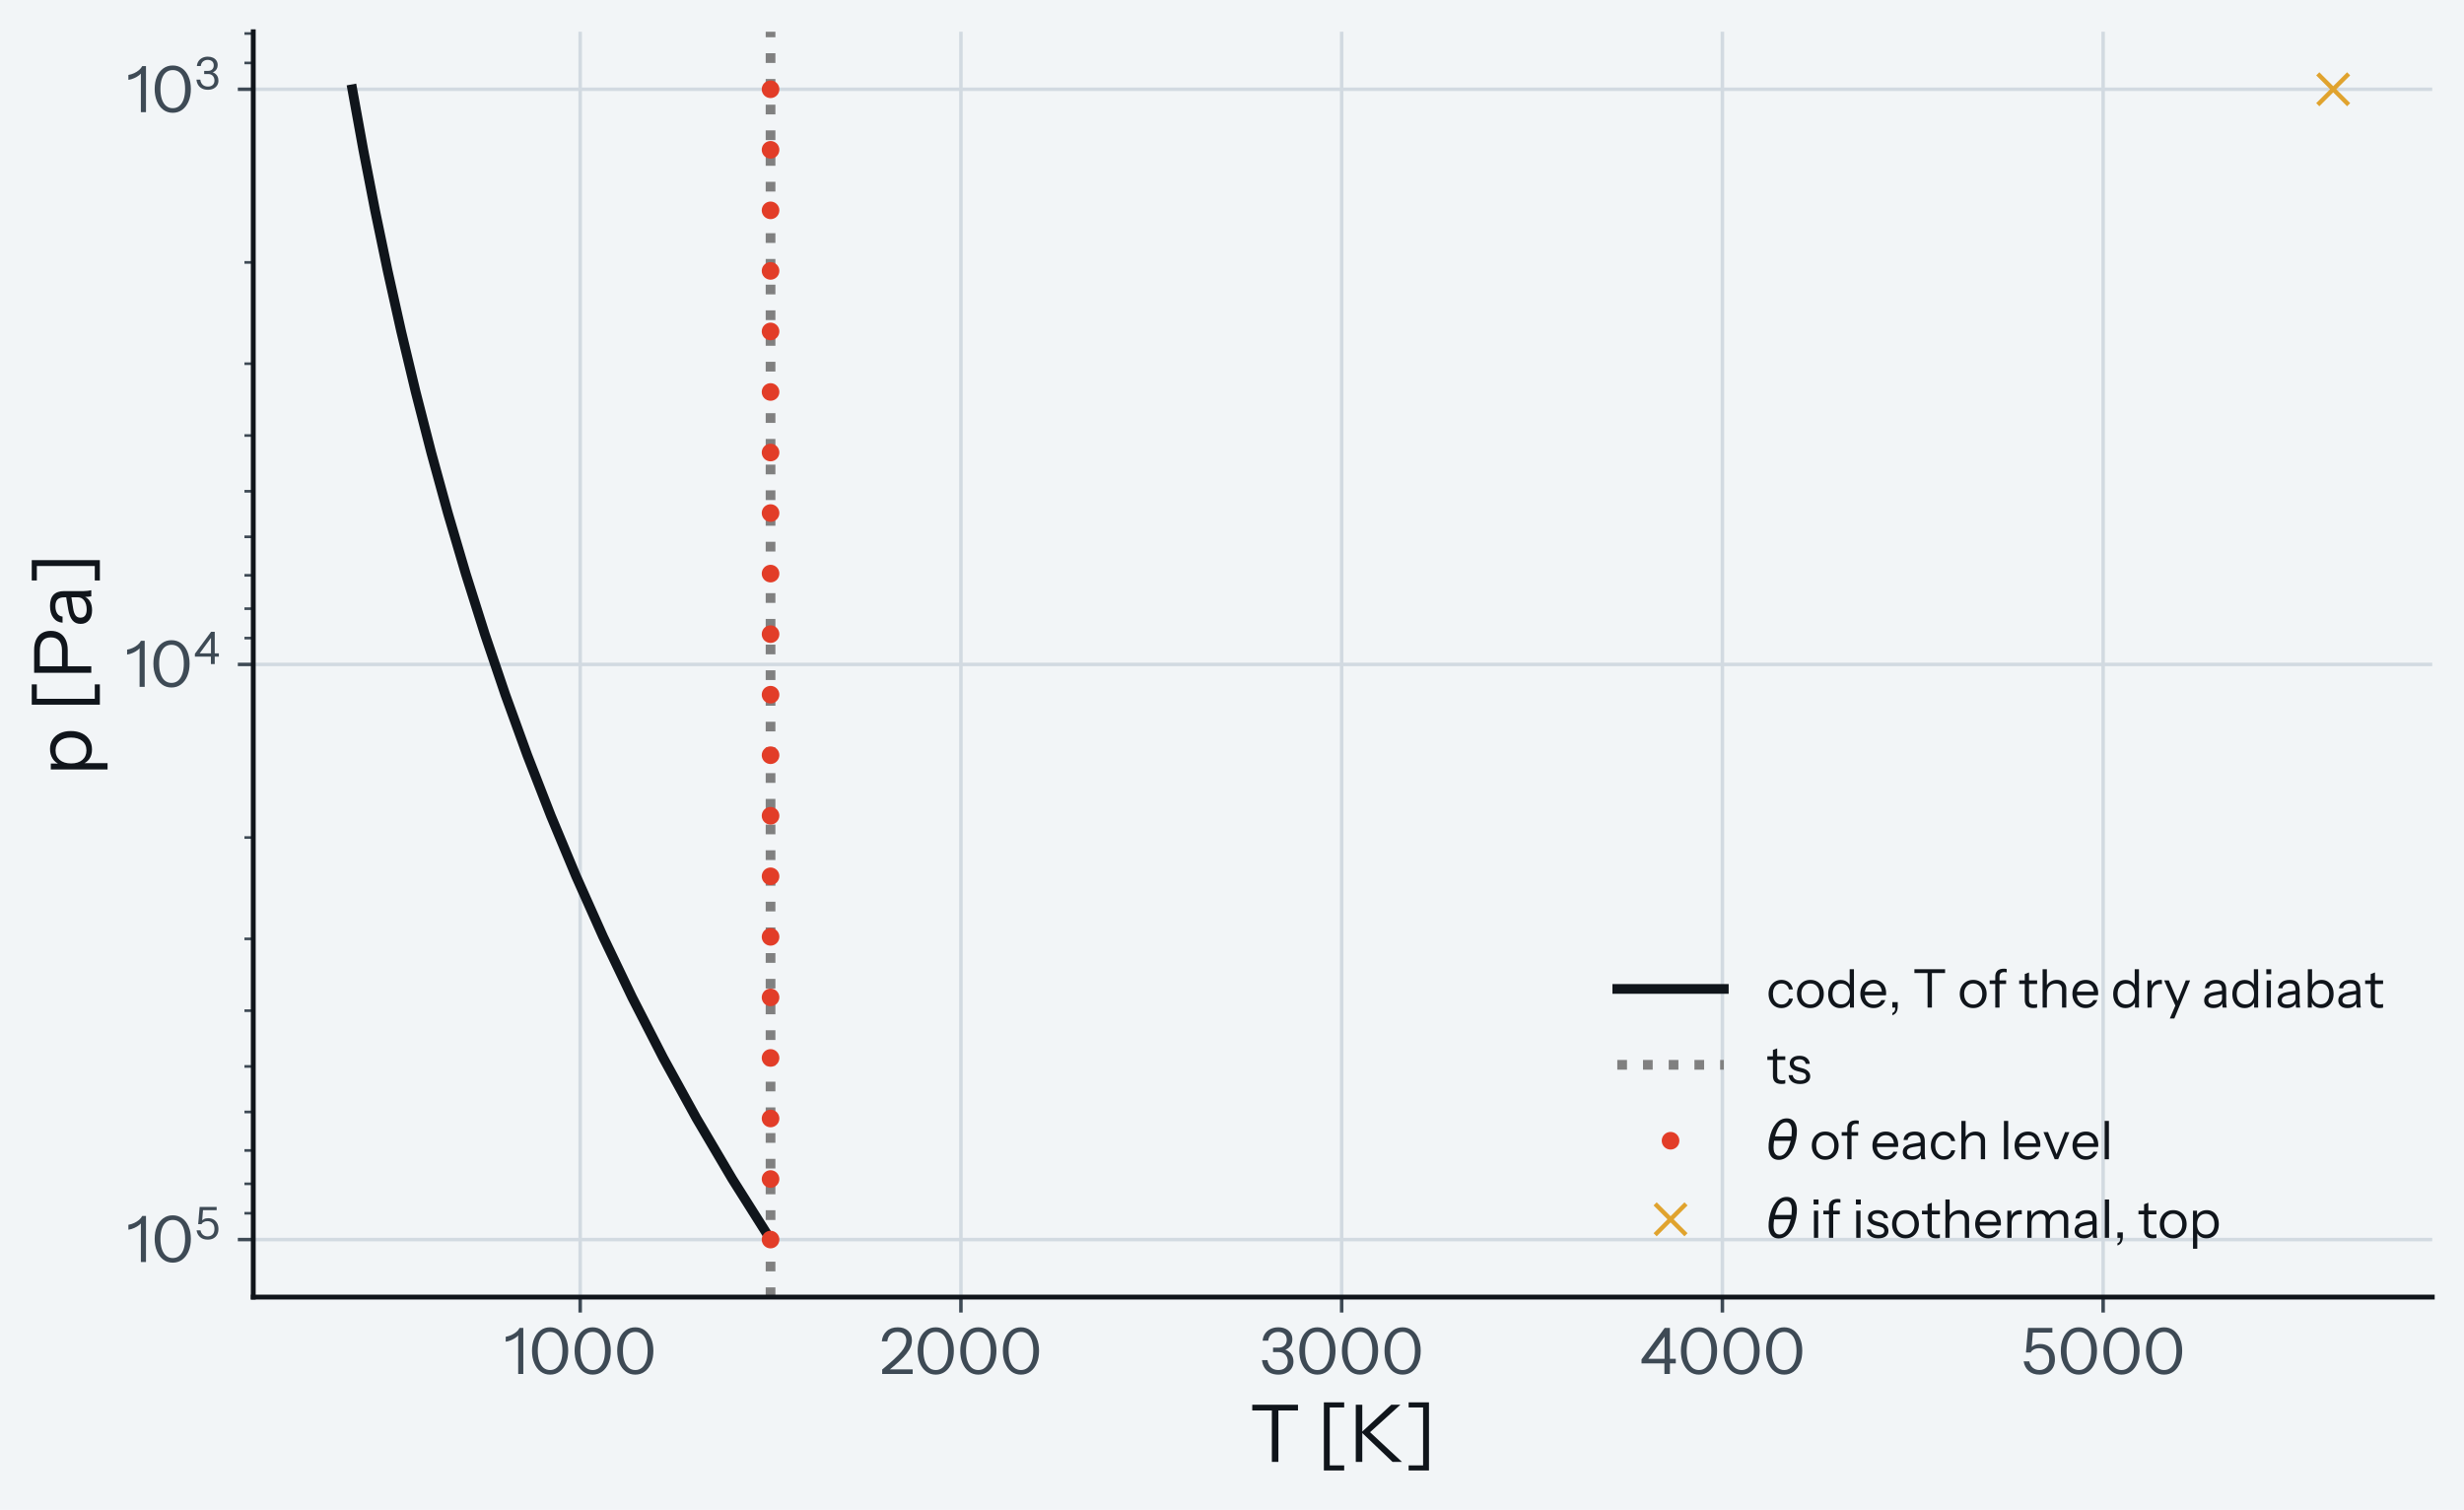
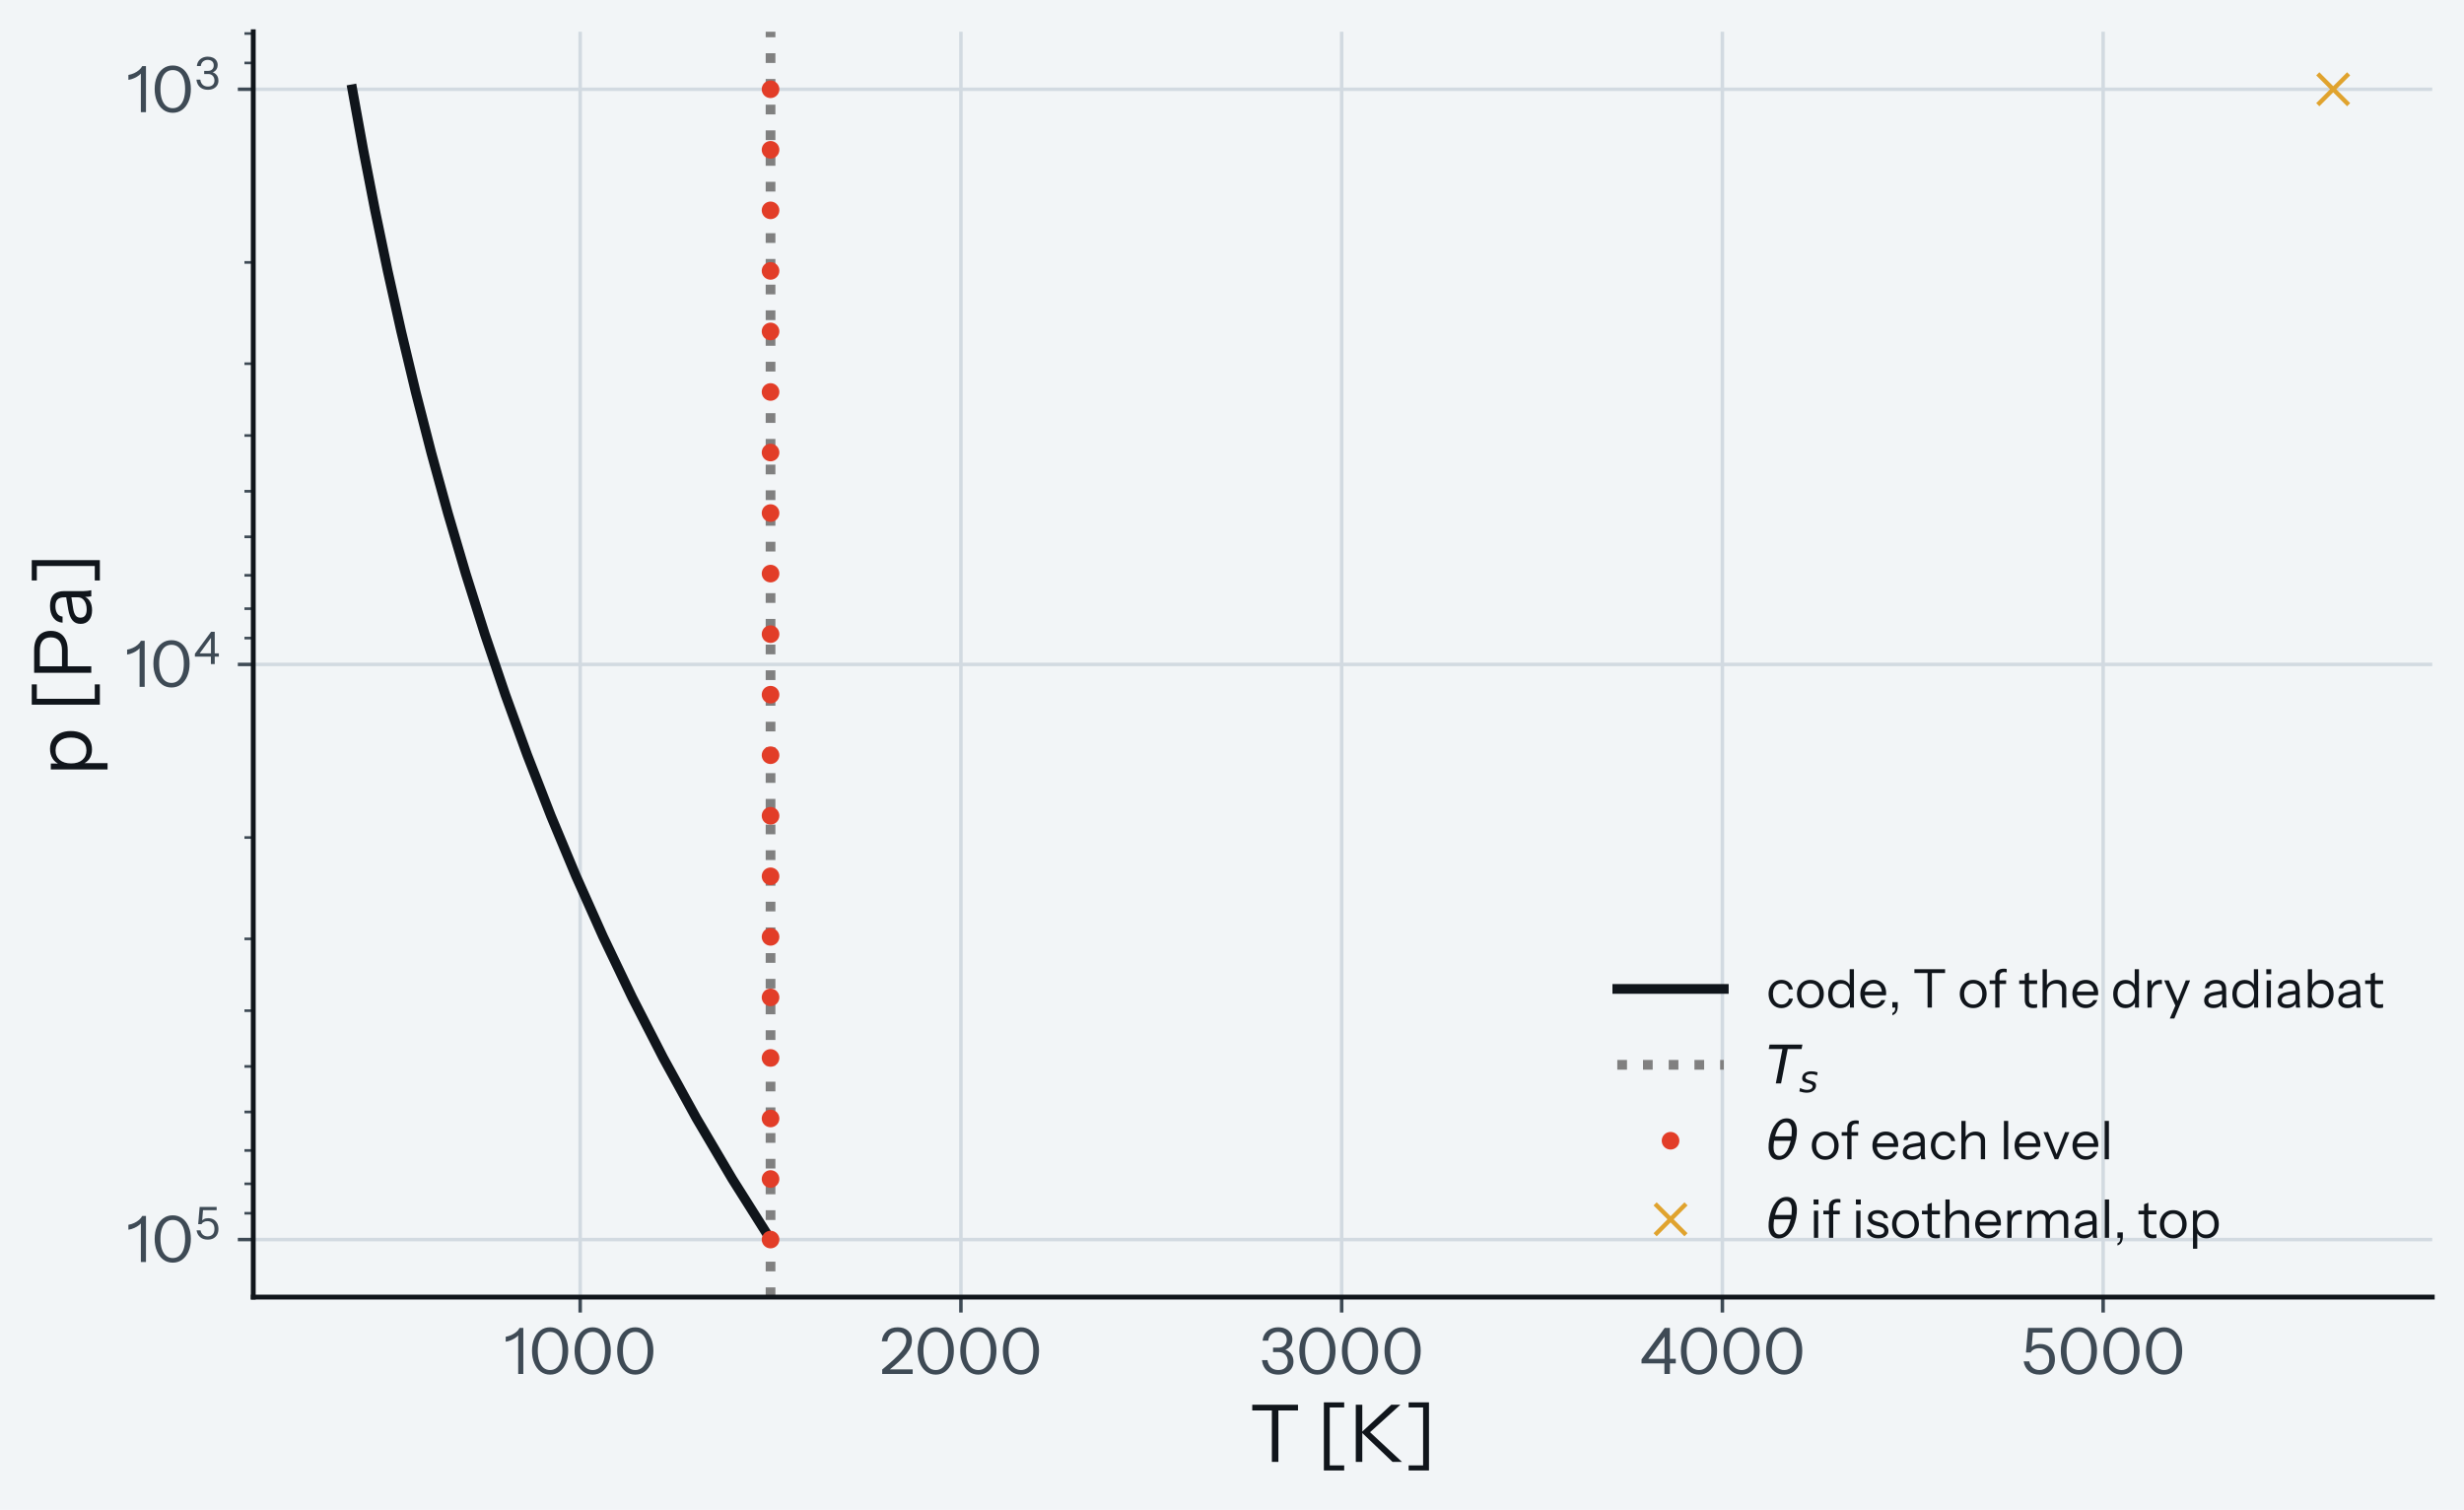
<svg xmlns="http://www.w3.org/2000/svg" xmlns:xlink="http://www.w3.org/1999/xlink" width="558.741pt" height="342.379pt" viewBox="0 0 558.741 342.379" version="1.1">
  <defs>
    <style type="text/css">*{stroke-linejoin: round; stroke-linecap: butt}</style>
  </defs>
  <g id="figure_1">
    <g id="patch_1">
      <path d="M 0 342.379  L 558.741 342.379  L 558.741 0  L 0 0  z " style="fill: #f2f5f7" />
    </g>
    <g id="axes_1">
      <g id="patch_2">
        <path d="M 57.43 294.116  L 551.541 294.116  L 551.541 7.2  L 57.43 7.2  z " style="fill: #f2f5f7" />
      </g>
      <g id="matplotlib.axis_1">
        <g id="xtick_1">
          <g id="line2d_1">
            <path d="M 131.564 294.116  L 131.564 7.2  " clip-path="url(#pf282d900e8)" style="fill: none; stroke: #d2dae1; stroke-width: 0.8; stroke-linecap: square" />
          </g>
          <g id="line2d_2">
            <defs>
              <path id="m2a301ba8c9" d="M 0 0  L 0 3.5  " style="stroke: #3e4a55; stroke-width: 0.8" />
            </defs>
            <g>
              <use xlink:href="#m2a301ba8c9" x="131.564" y="294.116" style="fill: #3e4a55; stroke: #3e4a55; stroke-width: 0.8" />
            </g>
          </g>
          <g id="text_1">
            <g style="fill: #3e4a55" transform="translate(114.2455 311.5564) scale(0.145 -0.145)">
              <defs>
                <path id="InstrumentSans-Regular-31" d="M 1440 0  L 1440 4083  L 1574 4051  Q 1498 3878 1280 3705  Q 1062 3533 777 3405  Q 493 3277 192 3232  L 192 3725  Q 493 3776 768 3904  Q 1043 4032 1257 4214  Q 1472 4397 1574 4608  L 1952 4608  L 1952 0  L 1440 0  z " transform="scale(0.015625)" />
                <path id="InstrumentSans-Regular-30" d="M 2131 -64  Q 1587 -64 1180 240  Q 774 544 547 1085  Q 320 1626 320 2323  Q 320 3021 544 3549  Q 768 4077 1177 4374  Q 1587 4672 2131 4672  Q 2675 4672 3081 4374  Q 3488 4077 3715 3549  Q 3942 3021 3942 2323  Q 3942 1619 3715 1081  Q 3488 544 3081 240  Q 2675 -64 2131 -64  z M 2131 397  Q 2522 397 2797 630  Q 3072 864 3219 1296  Q 3366 1728 3366 2330  Q 3366 2925 3222 3347  Q 3078 3770 2803 3990  Q 2528 4211 2131 4211  Q 1734 4211 1459 3987  Q 1184 3763 1040 3344  Q 896 2925 896 2330  Q 896 1728 1043 1293  Q 1190 858 1465 627  Q 1741 397 2131 397  z " transform="scale(0.015625)" />
              </defs>
              <use xlink:href="#InstrumentSans-Regular-31" />
              <use xlink:href="#InstrumentSans-Regular-30" transform="translate(39.09999 0)" />
              <use xlink:href="#InstrumentSans-Regular-30" transform="translate(105.7 0)" />
              <use xlink:href="#InstrumentSans-Regular-30" transform="translate(172.3 0)" />
            </g>
          </g>
        </g>
        <g id="xtick_2">
          <g id="line2d_3">
            <path d="M 217.901 294.116  L 217.901 7.2  " clip-path="url(#pf282d900e8)" style="fill: none; stroke: #d2dae1; stroke-width: 0.8; stroke-linecap: square" />
          </g>
          <g id="line2d_4">
            <g>
              <use xlink:href="#m2a301ba8c9" x="217.901" y="294.116" style="fill: #3e4a55; stroke: #3e4a55; stroke-width: 0.8" />
            </g>
          </g>
          <g id="text_2">
            <g style="fill: #3e4a55" transform="translate(199.4655 311.5564) scale(0.145 -0.145)">
              <defs>
                <path id="InstrumentSans-Regular-32" d="M 256 0  L 256 448  Q 947 1018 1411 1446  Q 1875 1875 2153 2208  Q 2432 2541 2550 2819  Q 2669 3098 2669 3366  Q 2669 3763 2432 3987  Q 2195 4211 1779 4211  Q 1350 4211 1088 3968  Q 826 3725 768 3270  L 218 3270  Q 282 3898 701 4285  Q 1120 4672 1818 4672  Q 2464 4672 2848 4326  Q 3232 3981 3232 3379  Q 3232 3053 3107 2726  Q 2982 2400 2697 2041  Q 2413 1683 1949 1251  Q 1485 819 800 275  L 678 461  L 3309 461  L 3309 0  L 256 0  z " transform="scale(0.015625)" />
              </defs>
              <use xlink:href="#InstrumentSans-Regular-32" />
              <use xlink:href="#InstrumentSans-Regular-30" transform="translate(54.49999 0)" />
              <use xlink:href="#InstrumentSans-Regular-30" transform="translate(121.1 0)" />
              <use xlink:href="#InstrumentSans-Regular-30" transform="translate(187.7 0)" />
            </g>
          </g>
        </g>
        <g id="xtick_3">
          <g id="line2d_5">
            <path d="M 304.238 294.116  L 304.238 7.2  " clip-path="url(#pf282d900e8)" style="fill: none; stroke: #d2dae1; stroke-width: 0.8; stroke-linecap: square" />
          </g>
          <g id="line2d_6">
            <g>
              <use xlink:href="#m2a301ba8c9" x="304.238" y="294.116" style="fill: #3e4a55; stroke: #3e4a55; stroke-width: 0.8" />
            </g>
          </g>
          <g id="text_3">
            <g style="fill: #3e4a55" transform="translate(285.5918 311.5564) scale(0.145 -0.145)">
              <defs>
                <path id="InstrumentSans-Regular-33" d="M 1894 -64  Q 1434 -64 1085 105  Q 736 275 521 601  Q 307 928 256 1389  L 806 1389  Q 877 909 1158 653  Q 1440 397 1901 397  Q 2336 397 2585 627  Q 2835 858 2835 1254  Q 2835 1670 2592 1929  Q 2349 2189 1939 2189  L 1363 2189  L 1363 2637  L 1920 2637  Q 2291 2637 2512 2851  Q 2733 3066 2733 3424  Q 2733 3802 2499 4006  Q 2266 4211 1869 4211  Q 1478 4211 1203 3984  Q 928 3757 877 3334  L 320 3334  Q 358 3744 563 4041  Q 768 4339 1110 4505  Q 1453 4672 1882 4672  Q 2298 4672 2618 4525  Q 2938 4378 3117 4106  Q 3296 3834 3296 3469  Q 3296 3142 3149 2892  Q 3002 2643 2749 2502  Q 2496 2362 2170 2362  L 2131 2496  Q 2522 2496 2806 2333  Q 3091 2170 3248 1888  Q 3405 1606 3405 1235  Q 3405 851 3213 556  Q 3021 262 2681 99  Q 2342 -64 1894 -64  z " transform="scale(0.015625)" />
              </defs>
              <use xlink:href="#InstrumentSans-Regular-33" />
              <use xlink:href="#InstrumentSans-Regular-30" transform="translate(57.39999 0)" />
              <use xlink:href="#InstrumentSans-Regular-30" transform="translate(124 0)" />
              <use xlink:href="#InstrumentSans-Regular-30" transform="translate(190.6 0)" />
            </g>
          </g>
        </g>
        <g id="xtick_4">
          <g id="line2d_7">
            <path d="M 390.575 294.116  L 390.575 7.2  " clip-path="url(#pf282d900e8)" style="fill: none; stroke: #d2dae1; stroke-width: 0.8; stroke-linecap: square" />
          </g>
          <g id="line2d_8">
            <g>
              <use xlink:href="#m2a301ba8c9" x="390.575" y="294.116" style="fill: #3e4a55; stroke: #3e4a55; stroke-width: 0.8" />
            </g>
          </g>
          <g id="text_4">
            <g style="fill: #3e4a55" transform="translate(371.7407 311.5564) scale(0.145 -0.145)">
              <defs>
                <path id="InstrumentSans-Regular-34" d="M 2509 0  L 2509 1216  L 2522 1344  L 2522 3974  L 2694 3974  L 749 1312  L 576 1523  L 3648 1523  L 3648 1062  L 218 1062  L 218 1459  L 2534 4608  L 3059 4608  L 3059 0  L 2509 0  z " transform="scale(0.015625)" />
              </defs>
              <use xlink:href="#InstrumentSans-Regular-34" />
              <use xlink:href="#InstrumentSans-Regular-30" transform="translate(59.99999 0)" />
              <use xlink:href="#InstrumentSans-Regular-30" transform="translate(126.6 0)" />
              <use xlink:href="#InstrumentSans-Regular-30" transform="translate(193.2 0)" />
            </g>
          </g>
        </g>
        <g id="xtick_5">
          <g id="line2d_9">
            <path d="M 476.912 294.116  L 476.912 7.2  " clip-path="url(#pf282d900e8)" style="fill: none; stroke: #d2dae1; stroke-width: 0.8; stroke-linecap: square" />
          </g>
          <g id="line2d_10">
            <g>
              <use xlink:href="#m2a301ba8c9" x="476.912" y="294.116" style="fill: #3e4a55; stroke: #3e4a55; stroke-width: 0.8" />
            </g>
          </g>
          <g id="text_5">
            <g style="fill: #3e4a55" transform="translate(458.2658 311.5564) scale(0.145 -0.145)">
              <defs>
                <path id="InstrumentSans-Regular-35" d="M 1869 -64  Q 1184 -64 774 304  Q 365 672 275 1261  L 838 1261  Q 922 845 1194 621  Q 1466 397 1856 397  Q 2266 397 2550 653  Q 2835 909 2835 1466  Q 2835 2022 2550 2300  Q 2266 2579 1830 2579  Q 1517 2579 1286 2451  Q 1056 2323 979 2150  L 506 2150  L 717 4608  L 3149 4608  L 3149 4147  L 1030 4147  L 1210 4339  L 1062 2483  L 941 2528  Q 1056 2720 1312 2861  Q 1568 3002 1939 3002  Q 2368 3002 2697 2816  Q 3027 2630 3216 2288  Q 3405 1946 3405 1466  Q 3405 986 3216 643  Q 3027 301 2684 118  Q 2342 -64 1869 -64  z " transform="scale(0.015625)" />
              </defs>
              <use xlink:href="#InstrumentSans-Regular-35" />
              <use xlink:href="#InstrumentSans-Regular-30" transform="translate(57.39999 0)" />
              <use xlink:href="#InstrumentSans-Regular-30" transform="translate(124 0)" />
              <use xlink:href="#InstrumentSans-Regular-30" transform="translate(190.6 0)" />
            </g>
          </g>
        </g>
        <g id="text_6">
          <g style="fill: #10151b" transform="translate(283.3185 331.4889) scale(0.18 -0.18)">
            <defs>
              <path id="InstrumentSans-Regular-54" d="M 1811 0  L 1811 4147  L 230 4147  L 230 4608  L 3917 4608  L 3917 4147  L 2336 4147  L 2336 0  L 1811 0  z " transform="scale(0.015625)" />
              <path id="InstrumentSans-Regular-20" transform="scale(0.015625)" />
              <path id="InstrumentSans-Regular-5b" d="M 576 -691  L 576 4800  L 2214 4800  L 2214 4390  L 1050 4390  L 1050 -282  L 2214 -282  L 2214 -691  L 576 -691  z " transform="scale(0.015625)" />
              <path id="InstrumentSans-Regular-4b" d="M 550 0  L 550 4608  L 1075 4608  L 1075 0  L 550 0  z M 1018 2394  L 3411 4608  L 4147 4608  L 1702 2394  L 1018 2394  z M 3514 0  L 1005 2394  L 1702 2394  L 4275 0  L 3514 0  z " transform="scale(0.015625)" />
              <path id="InstrumentSans-Regular-5d" d="M 2022 4800  L 2022 -691  L 384 -691  L 384 -282  L 1549 -282  L 1549 4390  L 384 4390  L 384 4800  L 2022 4800  z " transform="scale(0.015625)" />
            </defs>
            <use xlink:href="#InstrumentSans-Regular-54" />
            <use xlink:href="#InstrumentSans-Regular-20" transform="translate(64.79999 0)" />
            <use xlink:href="#InstrumentSans-Regular-5b" transform="translate(84.79997 0)" />
            <use xlink:href="#InstrumentSans-Regular-4b" transform="translate(125.4 0)" />
            <use xlink:href="#InstrumentSans-Regular-5d" transform="translate(194.5999 0)" />
          </g>
        </g>
      </g>
      <g id="matplotlib.axis_2">
        <g id="ytick_1">
          <g id="line2d_11">
            <path d="M 57.43 20.242  L 551.541 20.242  " clip-path="url(#pf282d900e8)" style="fill: none; stroke: #d2dae1; stroke-width: 0.8; stroke-linecap: square" />
          </g>
          <g id="line2d_12">
            <defs>
              <path id="me776a80f98" d="M 0 0  L -3.5 0  " style="stroke: #3e4a55; stroke-width: 0.8" />
            </defs>
            <g>
              <use xlink:href="#me776a80f98" x="57.43" y="20.242" style="fill: #3e4a55; stroke: #3e4a55; stroke-width: 0.8" />
            </g>
          </g>
          <g id="text_7">
            <g style="fill: #3e4a55" transform="translate(28.68 25.46165) scale(0.145 -0.145)">
              <use xlink:href="#InstrumentSans-Regular-31" transform="translate(0 0.2)" />
              <use xlink:href="#InstrumentSans-Regular-30" transform="translate(39.09999 0.2)" />
              <use xlink:href="#InstrumentSans-Regular-33" transform="translate(106.5925 35.9) scale(0.7)" />
            </g>
          </g>
        </g>
        <g id="ytick_2">
          <g id="line2d_13">
            <path d="M 57.43 150.658  L 551.541 150.658  " clip-path="url(#pf282d900e8)" style="fill: none; stroke: #d2dae1; stroke-width: 0.8; stroke-linecap: square" />
          </g>
          <g id="line2d_14">
            <g>
              <use xlink:href="#me776a80f98" x="57.43" y="150.658" style="fill: #3e4a55; stroke: #3e4a55; stroke-width: 0.8" />
            </g>
          </g>
          <g id="text_8">
            <g style="fill: #3e4a55" transform="translate(28.39 155.8782) scale(0.145 -0.145)">
              <use xlink:href="#InstrumentSans-Regular-31" transform="translate(0 0.9)" />
              <use xlink:href="#InstrumentSans-Regular-30" transform="translate(39.09999 0.9)" />
              <use xlink:href="#InstrumentSans-Regular-34" transform="translate(106.5925 36.6) scale(0.7)" />
            </g>
          </g>
        </g>
        <g id="ytick_3">
          <g id="line2d_15">
            <path d="M 57.43 281.075  L 551.541 281.075  " clip-path="url(#pf282d900e8)" style="fill: none; stroke: #d2dae1; stroke-width: 0.8; stroke-linecap: square" />
          </g>
          <g id="line2d_16">
            <g>
              <use xlink:href="#me776a80f98" x="57.43" y="281.075" style="fill: #3e4a55; stroke: #3e4a55; stroke-width: 0.8" />
            </g>
          </g>
          <g id="text_9">
            <g style="fill: #3e4a55" transform="translate(28.68 286.2947) scale(0.145 -0.145)">
              <use xlink:href="#InstrumentSans-Regular-31" transform="translate(0 0.9)" />
              <use xlink:href="#InstrumentSans-Regular-30" transform="translate(39.09999 0.9)" />
              <use xlink:href="#InstrumentSans-Regular-35" transform="translate(106.5925 36.6) scale(0.7)" />
            </g>
          </g>
        </g>
        <g id="ytick_4">
          <g id="line2d_17">
            <defs>
              <path id="mc28c0771e6" d="M 0 0  L -2 0  " style="stroke: #3e4a55; stroke-width: 0.6" />
            </defs>
            <g>
              <use xlink:href="#mc28c0771e6" x="57.43" y="7.603" style="fill: #3e4a55; stroke: #3e4a55; stroke-width: 0.6" />
            </g>
          </g>
        </g>
        <g id="ytick_5">
          <g id="line2d_18">
            <g>
              <use xlink:href="#mc28c0771e6" x="57.43" y="14.274" style="fill: #3e4a55; stroke: #3e4a55; stroke-width: 0.6" />
            </g>
          </g>
        </g>
        <g id="ytick_6">
          <g id="line2d_19">
            <g>
              <use xlink:href="#mc28c0771e6" x="57.43" y="59.501" style="fill: #3e4a55; stroke: #3e4a55; stroke-width: 0.6" />
            </g>
          </g>
        </g>
        <g id="ytick_7">
          <g id="line2d_20">
            <g>
              <use xlink:href="#mc28c0771e6" x="57.43" y="82.466" style="fill: #3e4a55; stroke: #3e4a55; stroke-width: 0.6" />
            </g>
          </g>
        </g>
        <g id="ytick_8">
          <g id="line2d_21">
            <g>
              <use xlink:href="#mc28c0771e6" x="57.43" y="98.76" style="fill: #3e4a55; stroke: #3e4a55; stroke-width: 0.6" />
            </g>
          </g>
        </g>
        <g id="ytick_9">
          <g id="line2d_22">
            <g>
              <use xlink:href="#mc28c0771e6" x="57.43" y="111.399" style="fill: #3e4a55; stroke: #3e4a55; stroke-width: 0.6" />
            </g>
          </g>
        </g>
        <g id="ytick_10">
          <g id="line2d_23">
            <g>
              <use xlink:href="#mc28c0771e6" x="57.43" y="121.725" style="fill: #3e4a55; stroke: #3e4a55; stroke-width: 0.6" />
            </g>
          </g>
        </g>
        <g id="ytick_11">
          <g id="line2d_24">
            <g>
              <use xlink:href="#mc28c0771e6" x="57.43" y="130.456" style="fill: #3e4a55; stroke: #3e4a55; stroke-width: 0.6" />
            </g>
          </g>
        </g>
        <g id="ytick_12">
          <g id="line2d_25">
            <g>
              <use xlink:href="#mc28c0771e6" x="57.43" y="138.02" style="fill: #3e4a55; stroke: #3e4a55; stroke-width: 0.6" />
            </g>
          </g>
        </g>
        <g id="ytick_13">
          <g id="line2d_26">
            <g>
              <use xlink:href="#mc28c0771e6" x="57.43" y="144.691" style="fill: #3e4a55; stroke: #3e4a55; stroke-width: 0.6" />
            </g>
          </g>
        </g>
        <g id="ytick_14">
          <g id="line2d_27">
            <g>
              <use xlink:href="#mc28c0771e6" x="57.43" y="189.917" style="fill: #3e4a55; stroke: #3e4a55; stroke-width: 0.6" />
            </g>
          </g>
        </g>
        <g id="ytick_15">
          <g id="line2d_28">
            <g>
              <use xlink:href="#mc28c0771e6" x="57.43" y="212.883" style="fill: #3e4a55; stroke: #3e4a55; stroke-width: 0.6" />
            </g>
          </g>
        </g>
        <g id="ytick_16">
          <g id="line2d_29">
            <g>
              <use xlink:href="#mc28c0771e6" x="57.43" y="229.177" style="fill: #3e4a55; stroke: #3e4a55; stroke-width: 0.6" />
            </g>
          </g>
        </g>
        <g id="ytick_17">
          <g id="line2d_30">
            <g>
              <use xlink:href="#mc28c0771e6" x="57.43" y="241.815" style="fill: #3e4a55; stroke: #3e4a55; stroke-width: 0.6" />
            </g>
          </g>
        </g>
        <g id="ytick_18">
          <g id="line2d_31">
            <g>
              <use xlink:href="#mc28c0771e6" x="57.43" y="252.142" style="fill: #3e4a55; stroke: #3e4a55; stroke-width: 0.6" />
            </g>
          </g>
        </g>
        <g id="ytick_19">
          <g id="line2d_32">
            <g>
              <use xlink:href="#mc28c0771e6" x="57.43" y="260.873" style="fill: #3e4a55; stroke: #3e4a55; stroke-width: 0.6" />
            </g>
          </g>
        </g>
        <g id="ytick_20">
          <g id="line2d_33">
            <g>
              <use xlink:href="#mc28c0771e6" x="57.43" y="268.436" style="fill: #3e4a55; stroke: #3e4a55; stroke-width: 0.6" />
            </g>
          </g>
        </g>
        <g id="ytick_21">
          <g id="line2d_34">
            <g>
              <use xlink:href="#mc28c0771e6" x="57.43" y="275.107" style="fill: #3e4a55; stroke: #3e4a55; stroke-width: 0.6" />
            </g>
          </g>
        </g>
        <g id="text_10">
          <g style="fill: #10151b" transform="translate(20.7 175.9187) rotate(-90) scale(0.18 -0.18)">
            <defs>
              <path id="InstrumentSans-Regular-70" d="M 2125 -58  Q 1664 -58 1350 166  Q 1037 390 922 800  L 1024 813  L 1024 -1312  L 512 -1312  L 512 3264  L 992 3264  L 992 2502  L 922 2522  Q 1043 2899 1382 3113  Q 1722 3328 2170 3328  Q 2605 3328 2928 3117  Q 3251 2906 3430 2528  Q 3610 2150 3610 1645  Q 3610 1133 3424 749  Q 3238 365 2905 153  Q 2573 -58 2125 -58  z M 2048 390  Q 2534 390 2809 726  Q 3085 1062 3085 1645  Q 3085 2221 2809 2550  Q 2534 2880 2048 2880  Q 1562 2880 1280 2544  Q 998 2208 998 1626  Q 998 1056 1280 723  Q 1562 390 2048 390  z " transform="scale(0.015625)" />
              <path id="InstrumentSans-Regular-50" d="M 550 0  L 550 4608  L 2381 4608  Q 2874 4608 3219 4448  Q 3565 4288 3747 3987  Q 3930 3686 3930 3264  Q 3930 2842 3747 2538  Q 3565 2234 3219 2067  Q 2874 1901 2381 1901  L 934 1901  L 934 2362  L 2362 2362  Q 2874 2362 3139 2595  Q 3405 2829 3405 3264  Q 3405 3699 3142 3923  Q 2880 4147 2362 4147  L 1075 4147  L 1075 0  L 550 0  z " transform="scale(0.015625)" />
              <path id="InstrumentSans-Regular-61" d="M 2515 0  Q 2490 109 2480 249  Q 2470 390 2470 608  L 2438 608  L 2438 2170  Q 2438 2541 2268 2717  Q 2099 2893 1722 2893  Q 1350 2893 1129 2742  Q 909 2592 883 2317  L 390 2317  Q 422 2790 787 3059  Q 1152 3328 1741 3328  Q 2349 3328 2643 3040  Q 2938 2752 2938 2176  L 2938 608  Q 2938 467 2957 316  Q 2976 166 3008 0  L 2515 0  z M 1395 -64  Q 890 -64 592 182  Q 294 429 294 858  Q 294 1286 588 1523  Q 883 1760 1446 1856  L 2586 2048  L 2586 1626  L 1523 1459  Q 1165 1402 979 1267  Q 794 1133 794 877  Q 794 627 963 499  Q 1133 371 1466 371  Q 1894 371 2166 566  Q 2438 762 2438 1075  L 2522 621  Q 2419 294 2121 115  Q 1824 -64 1395 -64  z " transform="scale(0.015625)" />
            </defs>
            <use xlink:href="#InstrumentSans-Regular-70" />
            <use xlink:href="#InstrumentSans-Regular-20" transform="translate(60.59999 0)" />
            <use xlink:href="#InstrumentSans-Regular-5b" transform="translate(80.59998 0)" />
            <use xlink:href="#InstrumentSans-Regular-50" transform="translate(121.2 0)" />
            <use xlink:href="#InstrumentSans-Regular-61" transform="translate(186.8 0)" />
            <use xlink:href="#InstrumentSans-Regular-5d" transform="translate(240.0999 0)" />
          </g>
        </g>
      </g>
      <g id="line2d_35">
        <path d="M 79.89 20.242  L 82.38 33.97  L 85.048 47.698  L 87.909 61.426  L 90.975 75.154  L 94.261 88.882  L 97.784 102.61  L 101.559 116.338  L 105.606 130.066  L 109.943 143.794  L 114.592 157.522  L 119.574 171.25  L 124.915 184.978  L 130.64 198.706  L 136.775 212.434  L 143.351 226.162  L 150.4 239.891  L 157.955 253.619  L 166.053 267.347  L 174.732 281.075  " clip-path="url(#pf282d900e8)" style="fill: none; stroke: #10151b; stroke-width: 2.2; stroke-linecap: square" />
      </g>
      <g id="line2d_36">
        <path d="M 174.732 294.116  L 174.732 7.2  " clip-path="url(#pf282d900e8)" style="fill: none; stroke-dasharray: 2.2,3.63; stroke-dashoffset: 0; stroke: #808080; stroke-width: 2.2" />
      </g>
      <g id="line2d_37">
        <defs>
          <path id="m334d808403" d="M 0 1.5  C 0.398 1.5 0.779 1.342 1.061 1.061  C 1.342 0.779 1.5 0.398 1.5 0  C 1.5 -0.398 1.342 -0.779 1.061 -1.061  C 0.779 -1.342 0.398 -1.5 0 -1.5  C -0.398 -1.5 -0.779 -1.342 -1.061 -1.061  C -1.342 -0.779 -1.5 -0.398 -1.5 0  C -1.5 0.398 -1.342 0.779 -1.061 1.061  C -0.779 1.342 -0.398 1.5 0 1.5  z " style="stroke: #e23d28" />
        </defs>
        <g clip-path="url(#pf282d900e8)">
          <use xlink:href="#m334d808403" x="174.732" y="20.242" style="fill: #e23d28; stroke: #e23d28" />
          <use xlink:href="#m334d808403" x="174.732" y="33.97" style="fill: #e23d28; stroke: #e23d28" />
          <use xlink:href="#m334d808403" x="174.732" y="47.698" style="fill: #e23d28; stroke: #e23d28" />
          <use xlink:href="#m334d808403" x="174.732" y="61.426" style="fill: #e23d28; stroke: #e23d28" />
          <use xlink:href="#m334d808403" x="174.732" y="75.154" style="fill: #e23d28; stroke: #e23d28" />
          <use xlink:href="#m334d808403" x="174.732" y="88.882" style="fill: #e23d28; stroke: #e23d28" />
          <use xlink:href="#m334d808403" x="174.732" y="102.61" style="fill: #e23d28; stroke: #e23d28" />
          <use xlink:href="#m334d808403" x="174.732" y="116.338" style="fill: #e23d28; stroke: #e23d28" />
          <use xlink:href="#m334d808403" x="174.732" y="130.066" style="fill: #e23d28; stroke: #e23d28" />
          <use xlink:href="#m334d808403" x="174.732" y="143.794" style="fill: #e23d28; stroke: #e23d28" />
          <use xlink:href="#m334d808403" x="174.732" y="157.522" style="fill: #e23d28; stroke: #e23d28" />
          <use xlink:href="#m334d808403" x="174.732" y="171.25" style="fill: #e23d28; stroke: #e23d28" />
          <use xlink:href="#m334d808403" x="174.732" y="184.978" style="fill: #e23d28; stroke: #e23d28" />
          <use xlink:href="#m334d808403" x="174.732" y="198.706" style="fill: #e23d28; stroke: #e23d28" />
          <use xlink:href="#m334d808403" x="174.732" y="212.434" style="fill: #e23d28; stroke: #e23d28" />
          <use xlink:href="#m334d808403" x="174.732" y="226.162" style="fill: #e23d28; stroke: #e23d28" />
          <use xlink:href="#m334d808403" x="174.732" y="239.891" style="fill: #e23d28; stroke: #e23d28" />
          <use xlink:href="#m334d808403" x="174.732" y="253.619" style="fill: #e23d28; stroke: #e23d28" />
          <use xlink:href="#m334d808403" x="174.732" y="267.347" style="fill: #e23d28; stroke: #e23d28" />
          <use xlink:href="#m334d808403" x="174.732" y="281.075" style="fill: #e23d28; stroke: #e23d28" />
        </g>
      </g>
      <g id="line2d_38">
        <defs>
          <path id="maea7df744d" d="M -3.5 3.5  L 3.5 -3.5  M -3.5 -3.5  L 3.5 3.5  " style="stroke: #e0a32e" />
        </defs>
        <g clip-path="url(#pf282d900e8)">
          <use xlink:href="#maea7df744d" x="529.081" y="20.242" style="fill: #e0a32e; stroke: #e0a32e" />
        </g>
      </g>
      <g id="patch_3">
        <path d="M 57.43 294.116  L 57.43 7.2  " style="fill: none; stroke: #10151b; stroke-width: 1.1; stroke-linejoin: miter; stroke-linecap: square" />
      </g>
      <g id="patch_4">
        <path d="M 57.43 294.116  L 551.541 294.116  " style="fill: none; stroke: #10151b; stroke-width: 1.1; stroke-linejoin: miter; stroke-linecap: square" />
      </g>
      <g id="legend_1">
        <g id="line2d_39">
          <path d="M 366.74 224.242  L 378.818 224.242  L 390.897 224.242  " style="fill: none; stroke: #10151b; stroke-width: 2.2; stroke-linecap: square" />
        </g>
        <g id="text_11">
          <g style="fill: #10151b" transform="translate(400.5594 228.4697) scale(0.120785 -0.120785)">
            <defs>
              <path id="InstrumentSans-Regular-63" d="M 1805 -64  Q 1357 -64 1008 157  Q 659 378 457 765  Q 256 1152 256 1645  Q 256 2138 457 2515  Q 659 2893 1008 3110  Q 1357 3328 1798 3328  Q 2163 3328 2454 3187  Q 2746 3046 2934 2787  Q 3123 2528 3174 2182  L 2701 2182  Q 2637 2496 2406 2694  Q 2176 2893 1811 2893  Q 1498 2893 1267 2739  Q 1037 2586 909 2304  Q 781 2022 781 1645  Q 781 1267 909 979  Q 1037 691 1270 531  Q 1504 371 1818 371  Q 2170 371 2406 566  Q 2643 762 2707 1075  L 3181 1075  Q 3123 736 2928 477  Q 2733 218 2445 77  Q 2157 -64 1805 -64  z " transform="scale(0.015625)" />
              <path id="InstrumentSans-Regular-6f" d="M 1869 -64  Q 1389 -64 1024 160  Q 659 384 457 771  Q 256 1158 256 1645  Q 256 2138 461 2515  Q 666 2893 1027 3110  Q 1389 3328 1869 3328  Q 2355 3328 2716 3110  Q 3078 2893 3280 2515  Q 3482 2138 3482 1645  Q 3482 1158 3280 771  Q 3078 384 2716 160  Q 2355 -64 1869 -64  z M 1869 371  Q 2202 371 2445 534  Q 2688 698 2822 986  Q 2957 1274 2957 1651  Q 2957 2214 2659 2553  Q 2362 2893 1869 2893  Q 1382 2893 1081 2553  Q 781 2214 781 1651  Q 781 1274 915 986  Q 1050 698 1296 534  Q 1542 371 1869 371  z " transform="scale(0.015625)" />
              <path id="InstrumentSans-Regular-64" d="M 2886 0  L 2886 762  L 2950 742  Q 2829 371 2505 153  Q 2182 -64 1734 -64  Q 1293 -64 963 147  Q 634 358 451 736  Q 269 1114 269 1619  Q 269 2131 454 2515  Q 640 2899 973 3110  Q 1306 3322 1754 3322  Q 2214 3322 2528 3098  Q 2842 2874 2957 2464  L 2854 2451  L 2854 4608  L 3366 4608  L 3366 0  L 2886 0  z M 1830 384  Q 2323 384 2601 720  Q 2880 1056 2880 1638  Q 2880 2208 2598 2541  Q 2317 2874 1830 2874  Q 1344 2874 1069 2541  Q 794 2208 794 1619  Q 794 1043 1069 713  Q 1344 384 1830 384  z " transform="scale(0.015625)" />
              <path id="InstrumentSans-Regular-65" d="M 1850 -64  Q 1382 -64 1024 157  Q 666 378 461 762  Q 256 1146 256 1645  Q 256 2144 457 2525  Q 659 2906 1024 3117  Q 1389 3328 1862 3328  Q 2317 3328 2653 3129  Q 2989 2931 3171 2572  Q 3354 2214 3354 1728  Q 3354 1664 3350 1606  Q 3347 1549 3334 1478  L 640 1478  L 640 1907  L 3021 1907  L 2854 1670  Q 2854 2259 2595 2576  Q 2336 2893 1862 2893  Q 1376 2893 1078 2557  Q 781 2221 781 1651  Q 781 1069 1078 720  Q 1376 371 1875 371  Q 2189 371 2425 508  Q 2662 646 2771 902  L 3258 902  Q 3098 454 2723 195  Q 2349 -64 1850 -64  z " transform="scale(0.015625)" />
              <path id="InstrumentSans-Regular-2c" d="M 493 -922  L 493 -659  Q 678 -589 761 -438  Q 845 -288 845 19  L 1043 0  L 493 0  L 493 653  L 1139 653  L 1139 134  Q 1139 -275 985 -544  Q 832 -813 493 -922  z " transform="scale(0.015625)" />
              <path id="InstrumentSans-Regular-66" d="M 781 0  L 781 3725  Q 781 4173 1040 4422  Q 1299 4672 1830 4672  Q 1958 4672 2032 4659  Q 2106 4646 2157 4627  L 2157 4224  Q 2112 4237 2032 4249  Q 1952 4262 1862 4262  Q 1568 4262 1430 4115  Q 1293 3968 1293 3699  L 1293 0  L 781 0  z M 109 2829  L 109 3264  L 2086 3264  L 2086 2829  L 109 2829  z " transform="scale(0.015625)" />
              <path id="InstrumentSans-Regular-74" d="M 1818 -58  Q 1274 -58 1027 188  Q 781 435 781 902  L 781 4026  L 1293 4218  L 1293 909  Q 1293 634 1433 506  Q 1574 378 1894 378  Q 2022 378 2115 394  Q 2208 410 2266 435  L 2266 0  Q 2202 -26 2083 -42  Q 1965 -58 1818 -58  z M 109 2829  L 109 3264  L 2266 3264  L 2266 2829  L 109 2829  z " transform="scale(0.015625)" />
              <path id="InstrumentSans-Regular-68" d="M 512 0  L 512 4608  L 1024 4608  L 1024 0  L 512 0  z M 2848 0  L 2848 2138  Q 2848 2509 2662 2694  Q 2477 2880 2112 2880  Q 1792 2880 1545 2739  Q 1299 2598 1161 2348  Q 1024 2099 1024 1766  L 941 2541  Q 1107 2906 1449 3117  Q 1792 3328 2227 3328  Q 2739 3328 3049 3037  Q 3360 2746 3360 2272  L 3360 0  L 2848 0  z " transform="scale(0.015625)" />
              <path id="InstrumentSans-Regular-72" d="M 512 0  L 512 3264  L 992 3264  L 992 2432  L 1024 2432  L 1024 0  L 512 0  z M 1024 1702  L 941 2477  Q 1056 2893 1350 3110  Q 1645 3328 2029 3328  Q 2189 3328 2246 3302  L 2246 2810  Q 2214 2822 2156 2825  Q 2099 2829 2016 2829  Q 1530 2829 1277 2537  Q 1024 2246 1024 1702  z " transform="scale(0.015625)" />
              <path id="InstrumentSans-Regular-79" d="M 794 -1312  L 1523 384  L 1638 563  L 2707 3264  L 3232 3264  L 1338 -1312  L 794 -1312  z M 1581 -32  L 115 3264  L 678 3264  L 1939 314  L 1581 -32  z " transform="scale(0.015625)" />
              <path id="InstrumentSans-Regular-69" d="M 512 0  L 512 3264  L 1024 3264  L 1024 0  L 512 0  z M 472 4006  L 472 4608  L 1061 4608  L 1061 4006  L 472 4006  z " transform="scale(0.015625)" />
              <path id="InstrumentSans-Regular-62" d="M 2125 -58  Q 1664 -58 1350 166  Q 1037 390 922 800  L 992 813  L 992 0  L 512 0  L 512 4608  L 1024 4608  L 1024 2502  L 954 2522  Q 1075 2899 1398 3113  Q 1722 3328 2170 3328  Q 2605 3328 2928 3117  Q 3251 2906 3430 2528  Q 3610 2150 3610 1645  Q 3610 1133 3424 749  Q 3238 365 2905 153  Q 2573 -58 2125 -58  z M 2048 390  Q 2534 390 2809 726  Q 3085 1062 3085 1645  Q 3085 2221 2809 2550  Q 2534 2880 2048 2880  Q 1562 2880 1280 2544  Q 998 2208 998 1626  Q 998 1056 1280 723  Q 1562 390 2048 390  z " transform="scale(0.015625)" />
            </defs>
            <use xlink:href="#InstrumentSans-Regular-63" />
            <use xlink:href="#InstrumentSans-Regular-6f" transform="translate(53.29999 0)" />
            <use xlink:href="#InstrumentSans-Regular-64" transform="translate(111.7 0)" />
            <use xlink:href="#InstrumentSans-Regular-65" transform="translate(172.3 0)" />
            <use xlink:href="#InstrumentSans-Regular-2c" transform="translate(228.7 0)" />
            <use xlink:href="#InstrumentSans-Regular-20" transform="translate(254.2 0)" />
            <use xlink:href="#InstrumentSans-Regular-54" transform="translate(274.1999 0)" />
            <use xlink:href="#InstrumentSans-Regular-20" transform="translate(338.9999 0)" />
            <use xlink:href="#InstrumentSans-Regular-6f" transform="translate(358.9999 0)" />
            <use xlink:href="#InstrumentSans-Regular-66" transform="translate(417.3999 0)" />
            <use xlink:href="#InstrumentSans-Regular-20" transform="translate(452.7999 0)" />
            <use xlink:href="#InstrumentSans-Regular-74" transform="translate(472.7999 0)" />
            <use xlink:href="#InstrumentSans-Regular-68" transform="translate(510.4999 0)" />
            <use xlink:href="#InstrumentSans-Regular-65" transform="translate(570.3999 0)" />
            <use xlink:href="#InstrumentSans-Regular-20" transform="translate(626.7999 0)" />
            <use xlink:href="#InstrumentSans-Regular-64" transform="translate(646.7998 0)" />
            <use xlink:href="#InstrumentSans-Regular-72" transform="translate(707.3998 0)" />
            <use xlink:href="#InstrumentSans-Regular-79" transform="translate(744.8998 0)" />
            <use xlink:href="#InstrumentSans-Regular-20" transform="translate(797.1998 0)" />
            <use xlink:href="#InstrumentSans-Regular-61" transform="translate(817.1998 0)" />
            <use xlink:href="#InstrumentSans-Regular-64" transform="translate(870.4998 0)" />
            <use xlink:href="#InstrumentSans-Regular-69" transform="translate(931.0998 0)" />
            <use xlink:href="#InstrumentSans-Regular-61" transform="translate(955.0998 0)" />
            <use xlink:href="#InstrumentSans-Regular-62" transform="translate(1008.4 0)" />
            <use xlink:href="#InstrumentSans-Regular-61" transform="translate(1069 0)" />
            <use xlink:href="#InstrumentSans-Regular-74" transform="translate(1122.3 0)" />
          </g>
        </g>
        <g id="line2d_40">
          <path d="M 366.74 241.454  L 378.818 241.454  L 390.897 241.454  " style="fill: none; stroke-dasharray: 2.2,3.63; stroke-dashoffset: 0; stroke: #808080; stroke-width: 2.2" />
        </g>
        <g id="text_12">
          <g style="fill: #10151b" transform="translate(400.5594 245.6816) scale(0.120785 -0.120785)">
            <defs>
-               <path id="InstrumentSans-Regular-73" d="M 1619 -64  Q 1018 -64 659 214  Q 301 493 250 1005  L 742 1005  Q 787 691 1017 524  Q 1248 358 1632 358  Q 1971 358 2163 486  Q 2355 614 2355 851  Q 2355 1018 2246 1142  Q 2138 1267 1811 1350  L 1286 1485  Q 838 1600 614 1840  Q 390 2080 390 2413  Q 390 2835 704 3081  Q 1018 3328 1555 3328  Q 2086 3328 2419 3072  Q 2752 2816 2797 2362  L 2304 2362  Q 2259 2624 2060 2765  Q 1862 2906 1536 2906  Q 1222 2906 1049 2787  Q 877 2669 877 2451  Q 877 2285 1001 2163  Q 1126 2042 1421 1958  L 1933 1818  Q 2387 1696 2617 1446  Q 2848 1197 2848 845  Q 2848 416 2521 176  Q 2195 -64 1619 -64  z " transform="scale(0.015625)" />
-             </defs>
-             <use xlink:href="#InstrumentSans-Regular-74" />
-             <use xlink:href="#InstrumentSans-Regular-73" transform="translate(37.7 0)" />
+               <path id="DejaVuSans-Oblique-54" d="M 378 4666  L 4325 4666  L 4225 4134  L 2559 4134  L 1759 0  L 1125 0  L 1925 4134  L 275 4134  L 378 4666  z " transform="scale(0.015625)" />
+               <path id="DejaVuSans-Oblique-73" d="M 3200 3397  L 3091 2853  Q 2863 2978 2609 3040  Q 2356 3103 2088 3103  Q 1634 3103 1373 2948  Q 1113 2794 1113 2528  Q 1113 2219 1719 2053  Q 1766 2041 1788 2034  L 1972 1978  Q 2547 1819 2739 1644  Q 2931 1469 2931 1166  Q 2931 609 2489 259  Q 2047 -91 1331 -91  Q 1053 -91 747 -37  Q 441 16 72 128  L 184 722  Q 500 559 806 475  Q 1113 391 1394 391  Q 1816 391 2080 572  Q 2344 753 2344 1031  Q 2344 1331 1650 1516  L 1591 1531  L 1394 1581  Q 956 1697 753 1886  Q 550 2075 550 2369  Q 550 2928 970 3256  Q 1391 3584 2113 3584  Q 2397 3584 2667 3537  Q 2938 3491 3200 3397  z " transform="scale(0.015625)" />
+             </defs>
+             <use xlink:href="#DejaVuSans-Oblique-54" transform="translate(0 0.09375)" />
+             <use xlink:href="#DejaVuSans-Oblique-73" transform="translate(61.08398 -16.3125) scale(0.7)" />
          </g>
        </g>
        <g id="line2d_41">
          <g>
            <use xlink:href="#m334d808403" x="378.818" y="258.666" style="fill: #e23d28; stroke: #e23d28" />
          </g>
        </g>
        <g id="text_13">
          <g style="fill: #10151b" transform="translate(400.5594 262.8934) scale(0.120785 -0.120785)">
            <defs>
              <path id="DejaVuSans-Oblique-3b8" d="M 2913 2219  L 925 2219  Q 791 1284 928 888  Q 1100 400 1566 400  Q 2034 400 2391 891  Q 2703 1322 2913 2219  z M 3009 2750  Q 3094 3638 2984 3950  Q 2813 4444 2353 4444  Q 1875 4444 1525 3956  Q 1250 3563 1034 2750  L 3009 2750  z M 2444 4913  Q 3194 4913 3494 4250  Q 3794 3591 3566 2422  Q 3341 1256 2781 594  Q 2225 -72 1475 -72  Q 722 -72 425 594  Q 128 1256 353 2422  Q 581 3591 1134 4250  Q 1691 4913 2444 4913  z " transform="scale(0.015625)" />
              <path id="InstrumentSans-Regular-6c" d="M 512 0  L 512 4608  L 1024 4608  L 1024 0  L 512 0  z " transform="scale(0.015625)" />
              <path id="InstrumentSans-Regular-76" d="M 1466 0  L 115 3264  L 666 3264  L 1792 346  L 1587 346  L 2707 3264  L 3232 3264  L 1882 0  L 1466 0  z " transform="scale(0.015625)" />
            </defs>
            <use xlink:href="#DejaVuSans-Oblique-3b8" transform="translate(0 0.234375)" />
            <use xlink:href="#InstrumentSans-Regular-20" transform="translate(61.18164 0.234375)" />
            <use xlink:href="#InstrumentSans-Regular-6f" transform="translate(81.18162 0.234375)" />
            <use xlink:href="#InstrumentSans-Regular-66" transform="translate(139.5816 0.234375)" />
            <use xlink:href="#InstrumentSans-Regular-20" transform="translate(174.9816 0.234375)" />
            <use xlink:href="#InstrumentSans-Regular-65" transform="translate(194.9816 0.234375)" />
            <use xlink:href="#InstrumentSans-Regular-61" transform="translate(251.3816 0.234375)" />
            <use xlink:href="#InstrumentSans-Regular-63" transform="translate(304.6816 0.234375)" />
            <use xlink:href="#InstrumentSans-Regular-68" transform="translate(357.9816 0.234375)" />
            <use xlink:href="#InstrumentSans-Regular-20" transform="translate(417.8816 0.234375)" />
            <use xlink:href="#InstrumentSans-Regular-6c" transform="translate(437.8815 0.234375)" />
            <use xlink:href="#InstrumentSans-Regular-65" transform="translate(461.8815 0.234375)" />
            <use xlink:href="#InstrumentSans-Regular-76" transform="translate(518.2815 0.234375)" />
            <use xlink:href="#InstrumentSans-Regular-65" transform="translate(570.5815 0.234375)" />
            <use xlink:href="#InstrumentSans-Regular-6c" transform="translate(626.9815 0.234375)" />
          </g>
        </g>
        <g id="line2d_42">
          <g>
            <use xlink:href="#maea7df744d" x="378.818" y="276.482" style="fill: #e0a32e; stroke: #e0a32e" />
          </g>
        </g>
        <g id="text_14">
          <g style="fill: #10151b" transform="translate(400.5594 280.7092) scale(0.120785 -0.120785)">
            <defs>
+               <path id="InstrumentSans-Regular-73" d="M 1619 -64  Q 1018 -64 659 214  Q 301 493 250 1005  L 742 1005  Q 787 691 1017 524  Q 1248 358 1632 358  Q 1971 358 2163 486  Q 2355 614 2355 851  Q 2355 1018 2246 1142  Q 2138 1267 1811 1350  L 1286 1485  Q 838 1600 614 1840  Q 390 2080 390 2413  Q 390 2835 704 3081  Q 1018 3328 1555 3328  Q 2086 3328 2419 3072  Q 2752 2816 2797 2362  L 2304 2362  Q 2259 2624 2060 2765  Q 1862 2906 1536 2906  Q 1222 2906 1049 2787  Q 877 2669 877 2451  Q 877 2285 1001 2163  Q 1126 2042 1421 1958  L 1933 1818  Q 2387 1696 2617 1446  Q 2848 1197 2848 845  Q 2848 416 2521 176  Q 2195 -64 1619 -64  z " transform="scale(0.015625)" />
              <path id="InstrumentSans-Regular-6d" d="M 512 0  L 512 3264  L 992 3264  L 992 2496  L 1024 2496  L 1024 0  L 512 0  z M 2714 0  L 2714 2163  Q 2714 2534 2547 2707  Q 2381 2880 2067 2880  Q 1773 2880 1536 2739  Q 1299 2598 1161 2348  Q 1024 2099 1024 1766  L 941 2541  Q 1107 2906 1440 3117  Q 1773 3328 2163 3328  Q 2637 3328 2931 3049  Q 3226 2771 3226 2298  L 3226 0  L 2714 0  z M 4915 0  L 4915 2163  Q 4915 2534 4748 2707  Q 4582 2880 4269 2880  Q 3974 2880 3737 2739  Q 3501 2598 3363 2348  Q 3226 2099 3226 1766  L 3098 2541  Q 3264 2906 3609 3117  Q 3955 3328 4352 3328  Q 4826 3328 5126 3049  Q 5427 2771 5427 2298  L 5427 0  L 4915 0  z " transform="scale(0.015625)" />
            </defs>
            <use xlink:href="#DejaVuSans-Oblique-3b8" transform="translate(0 0.234375)" />
            <use xlink:href="#InstrumentSans-Regular-20" transform="translate(61.18164 0.234375)" />
            <use xlink:href="#InstrumentSans-Regular-69" transform="translate(81.18162 0.234375)" />
            <use xlink:href="#InstrumentSans-Regular-66" transform="translate(105.1816 0.234375)" />
            <use xlink:href="#InstrumentSans-Regular-20" transform="translate(140.5816 0.234375)" />
            <use xlink:href="#InstrumentSans-Regular-69" transform="translate(160.5816 0.234375)" />
            <use xlink:href="#InstrumentSans-Regular-73" transform="translate(184.5816 0.234375)" />
            <use xlink:href="#InstrumentSans-Regular-6f" transform="translate(231.8816 0.234375)" />
            <use xlink:href="#InstrumentSans-Regular-74" transform="translate(290.2816 0.234375)" />
            <use xlink:href="#InstrumentSans-Regular-68" transform="translate(327.9816 0.234375)" />
            <use xlink:href="#InstrumentSans-Regular-65" transform="translate(387.8815 0.234375)" />
            <use xlink:href="#InstrumentSans-Regular-72" transform="translate(444.2815 0.234375)" />
            <use xlink:href="#InstrumentSans-Regular-6d" transform="translate(481.7815 0.234375)" />
            <use xlink:href="#InstrumentSans-Regular-61" transform="translate(573.9815 0.234375)" />
            <use xlink:href="#InstrumentSans-Regular-6c" transform="translate(627.2815 0.234375)" />
            <use xlink:href="#InstrumentSans-Regular-2c" transform="translate(651.2815 0.234375)" />
            <use xlink:href="#InstrumentSans-Regular-20" transform="translate(676.7815 0.234375)" />
            <use xlink:href="#InstrumentSans-Regular-74" transform="translate(696.7814 0.234375)" />
            <use xlink:href="#InstrumentSans-Regular-6f" transform="translate(734.4814 0.234375)" />
            <use xlink:href="#InstrumentSans-Regular-70" transform="translate(792.8814 0.234375)" />
          </g>
        </g>
      </g>
    </g>
  </g>
  <defs>
    <clipPath id="pf282d900e8">
      <rect x="57.43" y="7.2" width="494.111" height="286.916" />
    </clipPath>
  </defs>
</svg>
